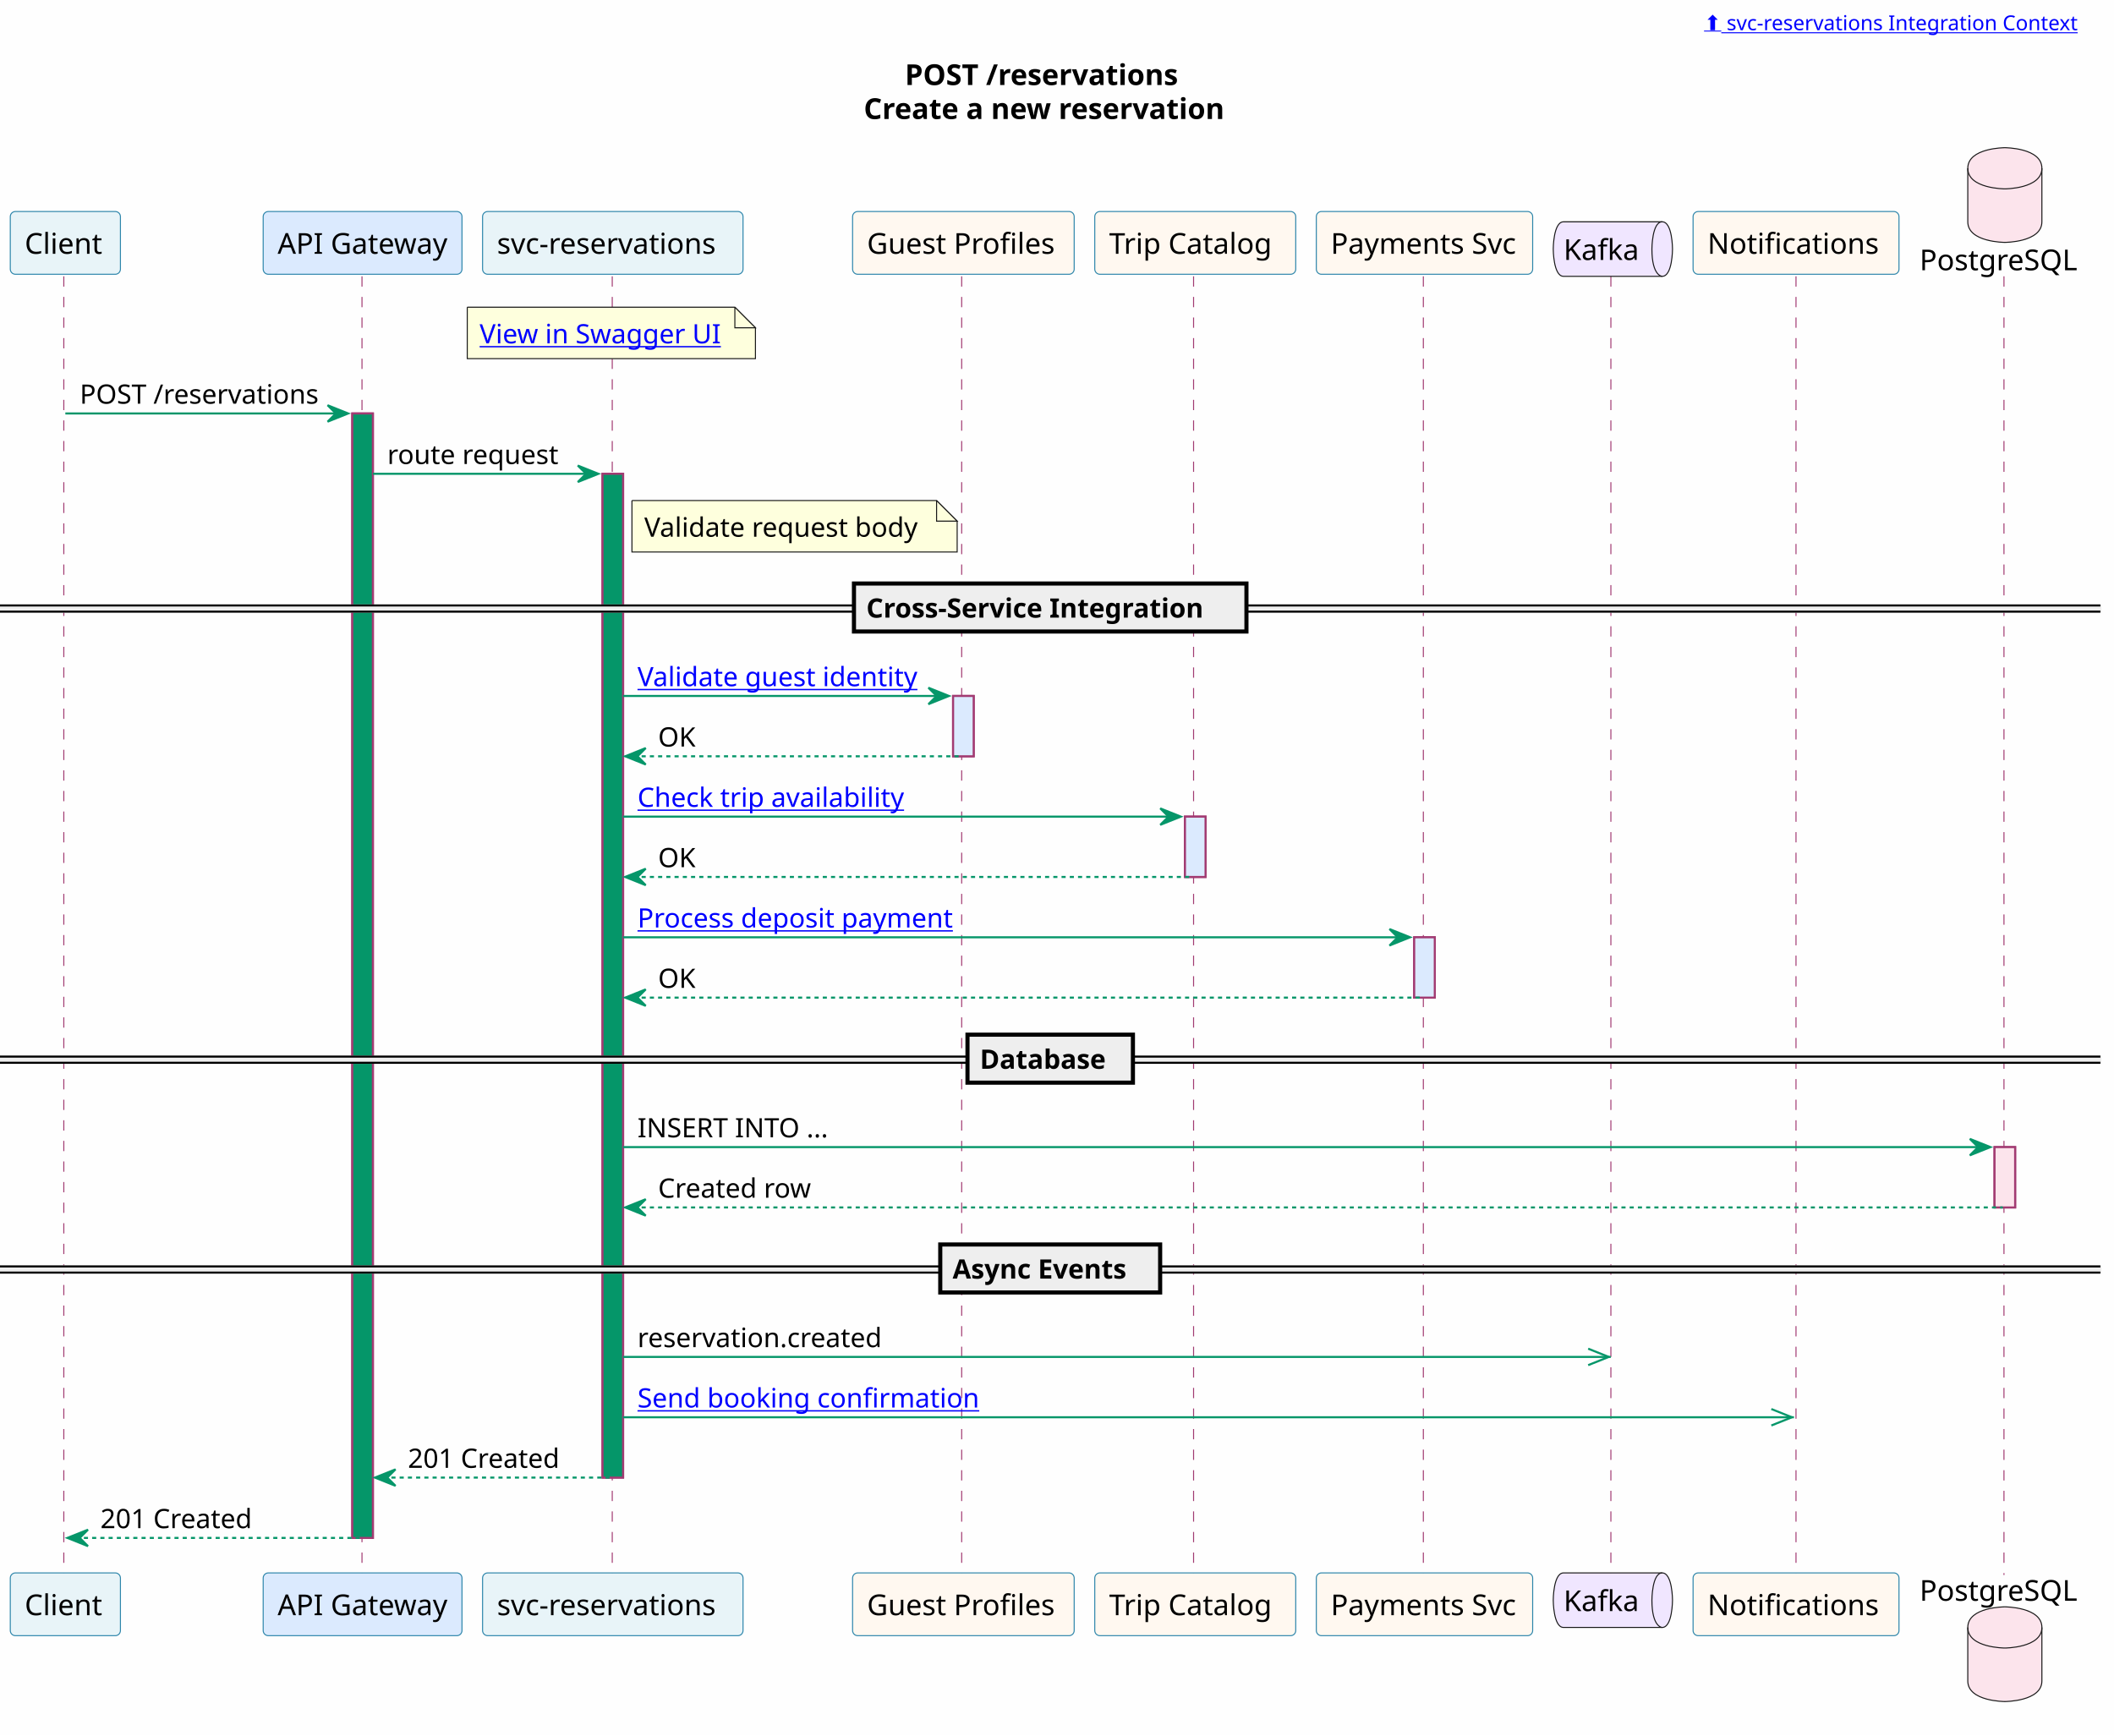
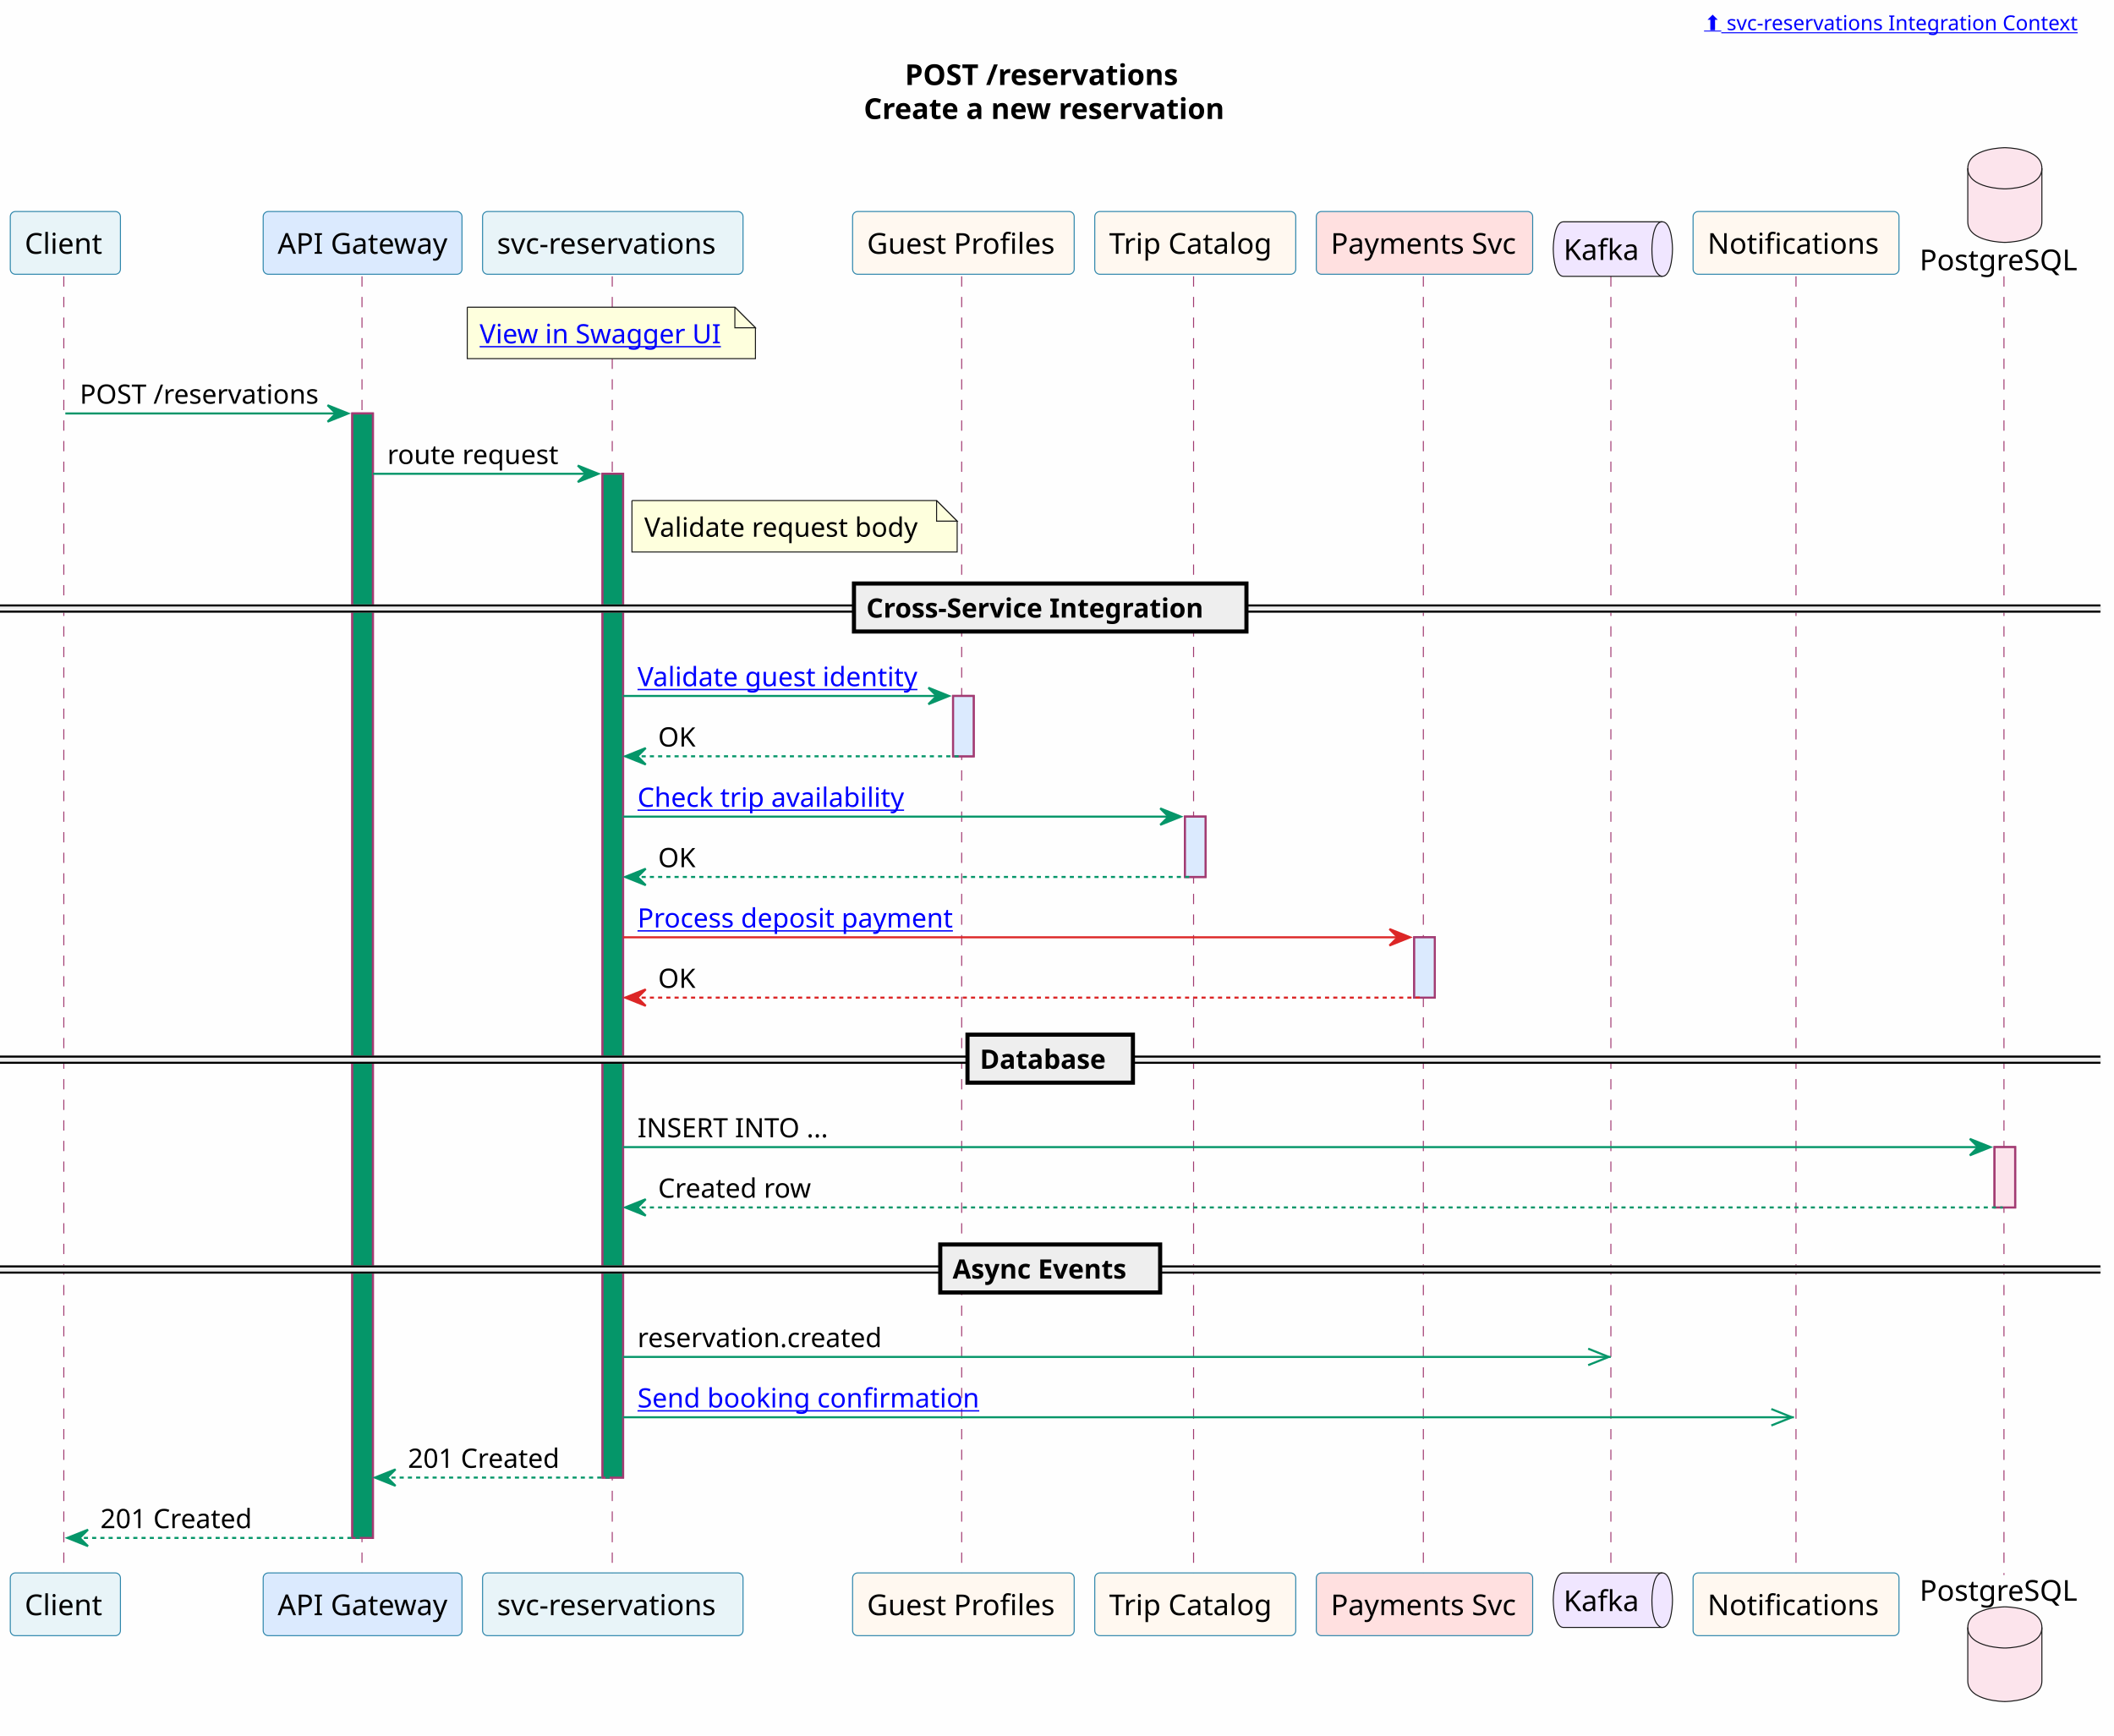
<svg xmlns="http://www.w3.org/2000/svg" xmlns:xlink="http://www.w3.org/1999/xlink" contentStyleType="text/css" data-diagram-type="SEQUENCE" height="843px" preserveAspectRatio="none" style="width:1027px;height:843px;background:#FEFEFE;" version="1.1" viewBox="0 0 1027 843" width="1027px" zoomAndPan="magnify">
  <defs />
  <g>
    <rect fill="#FEFEFE" height="843" style="stroke:none;stroke-width:1;" width="1027" x="0" y="0" />
    <text fill="#000000" font-family="Segoe UI" font-size="14" font-weight="bold" lengthAdjust="spacing" textLength="140.164" x="439.615" y="41.312">POST /reservations</text>
    <text fill="#000000" font-family="Segoe UI" font-size="14" font-weight="bold" lengthAdjust="spacing" textLength="180.148" x="419.623" y="57.801">Create a new reservation</text>
    <g>
      <rect fill="#059669" height="546.279" style="stroke:#A23B72;stroke-width:1;" width="10" x="171.148" y="200.863" />
    </g>
    <g>
      <rect fill="#059669" height="487.658" style="stroke:#A23B72;stroke-width:1;" width="10" x="292.704" y="230.174" />
    </g>
    <g>
      <rect fill="#DBEAFE" height="29.311" style="stroke:#A23B72;stroke-width:1;" width="10" x="463.022" y="338.106" />
    </g>
    <g>
      <rect fill="#DBEAFE" height="29.311" style="stroke:#A23B72;stroke-width:1;" width="10" x="575.664" y="396.727" />
    </g>
    <g>
      <rect fill="#DBEAFE" height="29.311" style="stroke:#A23B72;stroke-width:1;" width="10" x="687.03" y="455.348" />
    </g>
    <g>
      <rect fill="#FCE4EC" height="29.311" style="stroke:#A23B72;stroke-width:1;" width="10" x="968.969" y="557.279" />
    </g>
    <g>
      <rect fill="#000000" fill-opacity="0" height="630.9" width="8" x="27.752" y="134.242" />
      <line style="stroke:#A23B72;stroke-width:0.5;stroke-dasharray:5,5;" x1="31" x2="31" y1="134.242" y2="765.143" />
    </g>
    <g>
      <rect fill="#000000" fill-opacity="0" height="630.9" width="8" x="172.148" y="134.242" />
      <line style="stroke:#A23B72;stroke-width:0.5;stroke-dasharray:5,5;" x1="175.859" x2="175.859" y1="134.242" y2="765.143" />
    </g>
    <g>
      <rect fill="#000000" fill-opacity="0" height="630.9" width="8" x="293.704" y="134.242" />
      <line style="stroke:#A23B72;stroke-width:0.5;stroke-dasharray:5,5;" x1="297.438" x2="297.438" y1="134.242" y2="765.143" />
    </g>
    <g>
      <rect fill="#000000" fill-opacity="0" height="630.9" width="8" x="464.022" y="134.242" />
      <line style="stroke:#A23B72;stroke-width:0.5;stroke-dasharray:5,5;" x1="467.196" x2="467.196" y1="134.242" y2="765.143" />
    </g>
    <g>
      <rect fill="#000000" fill-opacity="0" height="630.9" width="8" x="576.664" y="134.242" />
      <line style="stroke:#A23B72;stroke-width:0.5;stroke-dasharray:5,5;" x1="579.848" x2="579.848" y1="134.242" y2="765.143" />
    </g>
    <g>
      <rect fill="#000000" fill-opacity="0" height="630.9" width="8" x="688.03" y="134.242" />
      <line style="stroke:#A23B72;stroke-width:0.5;stroke-dasharray:5,5;" x1="691.479" x2="691.479" y1="134.242" y2="765.143" />
    </g>
    <g>
      <rect fill="#000000" fill-opacity="0" height="630.9" width="8" x="779.548" y="134.242" />
      <line style="stroke:#A23B72;stroke-width:0.5;stroke-dasharray:5,5;" x1="782.582" x2="782.582" y1="134.242" y2="765.143" />
    </g>
    <g>
      <rect fill="#000000" fill-opacity="0" height="630.9" width="8" x="868.529" y="134.242" />
      <line style="stroke:#A23B72;stroke-width:0.5;stroke-dasharray:5,5;" x1="872.514" x2="872.514" y1="134.242" y2="765.143" />
    </g>
    <g>
      <rect fill="#000000" fill-opacity="0" height="630.9" width="8" x="969.969" y="134.242" />
      <line style="stroke:#A23B72;stroke-width:0.5;stroke-dasharray:5,5;" x1="973.544" x2="973.544" y1="134.242" y2="765.143" />
    </g>
    <g class="participant participant-head" data-participant="Client">
      <a href="/applications/" target="_top" title="/applications/" xlink:actuate="onRequest" xlink:href="/applications/" xlink:show="new" xlink:title="/applications/" xlink:type="simple">
        <rect fill="#E8F4F8" height="30.488" rx="2.5" ry="2.5" style="stroke:#2E86AB;stroke-width:0.5;" width="53.505" x="5" y="102.754" />
        <text fill="#000000" font-family="Segoe UI" font-size="14" lengthAdjust="spacing" textLength="39.505" x="12" y="123.289">Client</text>
      </a>
    </g>
    <g class="participant participant-tail" data-participant="Client">
      <a href="/applications/" target="_top" title="/applications/" xlink:actuate="onRequest" xlink:href="/applications/" xlink:show="new" xlink:title="/applications/" xlink:type="simple">
        <rect fill="#E8F4F8" height="30.488" rx="2.5" ry="2.5" style="stroke:#2E86AB;stroke-width:0.5;" width="53.505" x="5" y="764.143" />
        <text fill="#000000" font-family="Segoe UI" font-size="14" lengthAdjust="spacing" textLength="39.505" x="12" y="784.678">Client</text>
      </a>
    </g>
    <g class="participant participant-head" data-participant="GW">
      <rect fill="#DBEAFE" height="30.488" rx="2.5" ry="2.5" style="stroke:#2E86AB;stroke-width:0.5;" width="96.578" x="127.859" y="102.754" />
      <text fill="#000000" font-family="Segoe UI" font-size="14" lengthAdjust="spacing" textLength="82.578" x="134.859" y="123.289">API Gateway</text>
    </g>
    <g class="participant participant-tail" data-participant="GW">
      <rect fill="#DBEAFE" height="30.488" rx="2.5" ry="2.5" style="stroke:#2E86AB;stroke-width:0.5;" width="96.578" x="127.859" y="764.143" />
      <text fill="#000000" font-family="Segoe UI" font-size="14" lengthAdjust="spacing" textLength="82.578" x="134.859" y="784.678">API Gateway</text>
    </g>
    <g class="participant participant-head" data-participant="Svc">
      <a href="/microservices/svc-reservations/" target="_top" title="/microservices/svc-reservations/" xlink:actuate="onRequest" xlink:href="/microservices/svc-reservations/" xlink:show="new" xlink:title="/microservices/svc-reservations/" xlink:type="simple">
        <rect fill="#E8F4F8" height="30.488" rx="2.5" ry="2.5" style="stroke:#2E86AB;stroke-width:0.5;" width="126.533" x="234.438" y="102.754" />
        <text fill="#000000" font-family="Segoe UI" font-size="14" lengthAdjust="spacing" textLength="112.533" x="241.438" y="123.289">svc-reservations</text>
      </a>
    </g>
    <g class="participant participant-tail" data-participant="Svc">
      <a href="/microservices/svc-reservations/" target="_top" title="/microservices/svc-reservations/" xlink:actuate="onRequest" xlink:href="/microservices/svc-reservations/" xlink:show="new" xlink:title="/microservices/svc-reservations/" xlink:type="simple">
        <rect fill="#E8F4F8" height="30.488" rx="2.5" ry="2.5" style="stroke:#2E86AB;stroke-width:0.5;" width="126.533" x="234.438" y="764.143" />
        <text fill="#000000" font-family="Segoe UI" font-size="14" lengthAdjust="spacing" textLength="112.533" x="241.438" y="784.678">svc-reservations</text>
      </a>
    </g>
    <g class="participant participant-head" data-participant="GP">
      <a href="/microservices/svc-guest-profiles/" target="_top" title="/microservices/svc-guest-profiles/" xlink:actuate="onRequest" xlink:href="/microservices/svc-guest-profiles/" xlink:show="new" xlink:title="/microservices/svc-guest-profiles/" xlink:type="simple">
        <rect fill="#FFF8F0" height="30.488" rx="2.5" ry="2.5" style="stroke:#2E86AB;stroke-width:0.5;" width="107.652" x="414.196" y="102.754" />
        <text fill="#000000" font-family="Segoe UI" font-size="14" lengthAdjust="spacing" textLength="93.652" x="421.196" y="123.289">Guest Profiles</text>
      </a>
    </g>
    <g class="participant participant-tail" data-participant="GP">
      <a href="/microservices/svc-guest-profiles/" target="_top" title="/microservices/svc-guest-profiles/" xlink:actuate="onRequest" xlink:href="/microservices/svc-guest-profiles/" xlink:show="new" xlink:title="/microservices/svc-guest-profiles/" xlink:type="simple">
        <rect fill="#FFF8F0" height="30.488" rx="2.5" ry="2.5" style="stroke:#2E86AB;stroke-width:0.5;" width="107.652" x="414.196" y="764.143" />
        <text fill="#000000" font-family="Segoe UI" font-size="14" lengthAdjust="spacing" textLength="93.652" x="421.196" y="784.678">Guest Profiles</text>
      </a>
    </g>
    <g class="participant participant-head" data-participant="TC">
      <a href="/microservices/svc-trip-catalog/" target="_top" title="/microservices/svc-trip-catalog/" xlink:actuate="onRequest" xlink:href="/microservices/svc-trip-catalog/" xlink:show="new" xlink:title="/microservices/svc-trip-catalog/" xlink:type="simple">
        <rect fill="#FFF8F0" height="30.488" rx="2.5" ry="2.5" style="stroke:#2E86AB;stroke-width:0.5;" width="97.631" x="531.848" y="102.754" />
        <text fill="#000000" font-family="Segoe UI" font-size="14" lengthAdjust="spacing" textLength="83.631" x="538.848" y="123.289">Trip Catalog</text>
      </a>
    </g>
    <g class="participant participant-tail" data-participant="TC">
      <a href="/microservices/svc-trip-catalog/" target="_top" title="/microservices/svc-trip-catalog/" xlink:actuate="onRequest" xlink:href="/microservices/svc-trip-catalog/" xlink:show="new" xlink:title="/microservices/svc-trip-catalog/" xlink:type="simple">
        <rect fill="#FFF8F0" height="30.488" rx="2.5" ry="2.5" style="stroke:#2E86AB;stroke-width:0.5;" width="97.631" x="531.848" y="764.143" />
        <text fill="#000000" font-family="Segoe UI" font-size="14" lengthAdjust="spacing" textLength="83.631" x="538.848" y="784.678">Trip Catalog</text>
      </a>
    </g>
    <g class="participant participant-head" data-participant="Pay">
      <a href="/microservices/svc-payments/" target="_top" title="/microservices/svc-payments/" xlink:actuate="onRequest" xlink:href="/microservices/svc-payments/" xlink:show="new" xlink:title="/microservices/svc-payments/" xlink:type="simple">
-         <rect fill="#FFF8F0" height="30.488" rx="2.5" ry="2.5" style="stroke:#2E86AB;stroke-width:0.5;" width="105.103" x="639.479" y="102.754" />
+         <rect fill="#FFE0E0" height="30.488" rx="2.5" ry="2.5" style="stroke:#2E86AB;stroke-width:0.5;" width="105.103" x="639.479" y="102.754" />
        <text fill="#000000" font-family="Segoe UI" font-size="14" lengthAdjust="spacing" textLength="91.103" x="646.479" y="123.289">Payments Svc</text>
      </a>
    </g>
    <g class="participant participant-tail" data-participant="Pay">
      <a href="/microservices/svc-payments/" target="_top" title="/microservices/svc-payments/" xlink:actuate="onRequest" xlink:href="/microservices/svc-payments/" xlink:show="new" xlink:title="/microservices/svc-payments/" xlink:type="simple">
-         <rect fill="#FFF8F0" height="30.488" rx="2.5" ry="2.5" style="stroke:#2E86AB;stroke-width:0.5;" width="105.103" x="639.479" y="764.143" />
+         <rect fill="#FFE0E0" height="30.488" rx="2.5" ry="2.5" style="stroke:#2E86AB;stroke-width:0.5;" width="105.103" x="639.479" y="764.143" />
        <text fill="#000000" font-family="Segoe UI" font-size="14" lengthAdjust="spacing" textLength="91.103" x="646.479" y="784.678">Payments Svc</text>
      </a>
    </g>
    <g class="participant participant-head" data-participant="Kafka">
      <path d="M759.582,107.754 L807.514,107.754 C812.514,107.754 812.514,120.998 812.514,120.998 C812.514,120.998 812.514,134.242 807.514,134.242 L759.582,134.242 C754.582,134.242 754.582,120.998 754.582,120.998 C754.582,120.998 754.582,107.754 759.582,107.754" fill="#F0E6FF" style="stroke:#181818;stroke-width:0.5;" />
      <path d="M807.514,107.754 C802.514,107.754 802.514,120.998 802.514,120.998 C802.514,134.242 807.514,134.242 807.514,134.242" fill="none" style="stroke:#181818;stroke-width:0.5;" />
      <text fill="#000000" font-family="Segoe UI" font-size="14" lengthAdjust="spacing" textLength="37.933" x="759.582" y="126.289">Kafka</text>
    </g>
    <g class="participant participant-tail" data-participant="Kafka">
      <path d="M759.582,764.143 L807.514,764.143 C812.514,764.143 812.514,777.387 812.514,777.387 C812.514,777.387 812.514,790.631 807.514,790.631 L759.582,790.631 C754.582,790.631 754.582,777.387 754.582,777.387 C754.582,777.387 754.582,764.143 759.582,764.143" fill="#F0E6FF" style="stroke:#181818;stroke-width:0.5;" />
      <path d="M807.514,764.143 C802.514,764.143 802.514,777.387 802.514,777.387 C802.514,790.631 807.514,790.631 807.514,790.631" fill="none" style="stroke:#181818;stroke-width:0.5;" />
      <text fill="#000000" font-family="Segoe UI" font-size="14" lengthAdjust="spacing" textLength="37.933" x="759.582" y="782.678">Kafka</text>
    </g>
    <g class="participant participant-head" data-participant="Ntfy">
      <a href="/microservices/svc-notifications/" target="_top" title="/microservices/svc-notifications/" xlink:actuate="onRequest" xlink:href="/microservices/svc-notifications/" xlink:show="new" xlink:title="/microservices/svc-notifications/" xlink:type="simple">
        <rect fill="#FFF8F0" height="30.488" rx="2.5" ry="2.5" style="stroke:#2E86AB;stroke-width:0.5;" width="100.03" x="822.514" y="102.754" />
        <text fill="#000000" font-family="Segoe UI" font-size="14" lengthAdjust="spacing" textLength="86.03" x="829.514" y="123.289">Notifications</text>
      </a>
    </g>
    <g class="participant participant-tail" data-participant="Ntfy">
      <a href="/microservices/svc-notifications/" target="_top" title="/microservices/svc-notifications/" xlink:actuate="onRequest" xlink:href="/microservices/svc-notifications/" xlink:show="new" xlink:title="/microservices/svc-notifications/" xlink:type="simple">
        <rect fill="#FFF8F0" height="30.488" rx="2.5" ry="2.5" style="stroke:#2E86AB;stroke-width:0.5;" width="100.03" x="822.514" y="764.143" />
        <text fill="#000000" font-family="Segoe UI" font-size="14" lengthAdjust="spacing" textLength="86.03" x="829.514" y="784.678">Notifications</text>
      </a>
    </g>
    <g class="participant participant-head" data-participant="DB">
      <text fill="#000000" font-family="Segoe UI" font-size="14" lengthAdjust="spacing" textLength="76.85" x="932.544" y="131.289">PostgreSQL</text>
      <path d="M955.969,81.754 C955.969,71.754 973.969,71.754 973.969,71.754 C973.969,71.754 991.969,71.754 991.969,81.754 L991.969,107.754 C991.969,117.754 973.969,117.754 973.969,117.754 C973.969,117.754 955.969,117.754 955.969,107.754 L955.969,81.754" fill="#FCE4EC" style="stroke:#181818;stroke-width:0.5;" />
      <path d="M955.969,81.754 C955.969,91.754 973.969,91.754 973.969,91.754 C973.969,91.754 991.969,91.754 991.969,81.754" fill="none" style="stroke:#181818;stroke-width:0.5;" />
    </g>
    <g class="participant participant-tail" data-participant="DB">
      <text fill="#000000" font-family="Segoe UI" font-size="14" lengthAdjust="spacing" textLength="76.85" x="932.544" y="777.678">PostgreSQL</text>
      <path d="M955.969,790.631 C955.969,780.631 973.969,780.631 973.969,780.631 C973.969,780.631 991.969,780.631 991.969,790.631 L991.969,816.631 C991.969,826.631 973.969,826.631 973.969,826.631 C973.969,826.631 955.969,826.631 955.969,816.631 L955.969,790.631" fill="#FCE4EC" style="stroke:#181818;stroke-width:0.5;" />
      <path d="M955.969,790.631 C955.969,800.631 973.969,800.631 973.969,800.631 C973.969,800.631 991.969,800.631 991.969,790.631" fill="none" style="stroke:#181818;stroke-width:0.5;" />
    </g>
    <g>
      <rect fill="#059669" height="546.279" style="stroke:#A23B72;stroke-width:1;" width="10" x="171.148" y="200.863" />
    </g>
    <g>
      <rect fill="#059669" height="487.658" style="stroke:#A23B72;stroke-width:1;" width="10" x="292.704" y="230.174" />
    </g>
    <g>
      <rect fill="#DBEAFE" height="29.311" style="stroke:#A23B72;stroke-width:1;" width="10" x="463.022" y="338.106" />
    </g>
    <g>
      <rect fill="#DBEAFE" height="29.311" style="stroke:#A23B72;stroke-width:1;" width="10" x="575.664" y="396.727" />
    </g>
    <g>
      <rect fill="#DBEAFE" height="29.311" style="stroke:#A23B72;stroke-width:1;" width="10" x="687.03" y="455.348" />
    </g>
    <g>
      <rect fill="#FCE4EC" height="29.311" style="stroke:#A23B72;stroke-width:1;" width="10" x="968.969" y="557.279" />
    </g>
    <path d="M227,149.242 L227,174.242 L367,174.242 L367,159.242 L357,149.242 L227,149.242" fill="#FEFFDD" style="stroke:#181818;stroke-width:0.5;" />
    <path d="M357,149.242 L357,159.242 L367,159.242 L357,149.242" fill="#FEFFDD" style="stroke:#181818;stroke-width:0.5;" />
    <a href="/services/api/svc-reservations.html#/Reservations/createReservation" target="_top" title="/services/api/svc-reservations.html#/Reservations/createReservation" xlink:actuate="onRequest" xlink:href="/services/api/svc-reservations.html#/Reservations/createReservation" xlink:show="new" xlink:title="/services/api/svc-reservations.html#/Reservations/createReservation" xlink:type="simple">
      <text fill="#0000FF" font-family="Segoe UI" font-size="13" lengthAdjust="spacing" text-decoration="underline" textLength="119.406" x="233" y="166.81">View in Swagger UI</text>
    </a>
    <g class="message" data-participant-1="Client" data-participant-2="GW">
      <polygon fill="#059669" points="159.148,196.863,169.148,200.863,159.148,204.863,163.148,200.863" style="stroke:#059669;stroke-width:1;" />
      <line style="stroke:#059669;stroke-width:1;" x1="31.752" x2="165.148" y1="200.863" y2="200.863" />
      <text fill="#000000" font-family="Segoe UI" font-size="13" lengthAdjust="spacing" textLength="120.396" x="38.752" y="196.121">POST /reservations</text>
    </g>
    <g class="message" data-participant-1="GW" data-participant-2="Svc">
      <polygon fill="#059669" points="280.704,226.174,290.704,230.174,280.704,234.174,284.704,230.174" style="stroke:#059669;stroke-width:1;" />
      <line style="stroke:#059669;stroke-width:1;" x1="181.148" x2="286.704" y1="230.174" y2="230.174" />
      <text fill="#000000" font-family="Segoe UI" font-size="13" lengthAdjust="spacing" textLength="85.135" x="188.148" y="225.432">route request</text>
    </g>
    <path d="M307,243.174 L307,268.174 L465,268.174 L465,253.174 L455,243.174 L307,243.174" fill="#FEFFDD" style="stroke:#181818;stroke-width:0.5;" />
    <path d="M455,243.174 L455,253.174 L465,253.174 L455,243.174" fill="#FEFFDD" style="stroke:#181818;stroke-width:0.5;" />
    <text fill="#000000" font-family="Segoe UI" font-size="13" lengthAdjust="spacing" textLength="137.573" x="313" y="260.742">Validate request body</text>
    <rect fill="#EEEEEE" height="3" style="stroke:#EEEEEE;stroke-width:1;" width="1020.394" x="0" y="294.14" />
    <line style="stroke:#000000;stroke-width:1;" x1="0" x2="1020.394" y1="294.14" y2="294.14" />
    <line style="stroke:#000000;stroke-width:1;" x1="0" x2="1020.394" y1="297.14" y2="297.14" />
    <rect fill="#EEEEEE" height="23.311" style="stroke:#000000;stroke-width:2;" width="190.674" x="414.86" y="283.484" />
    <text fill="#000000" font-family="Segoe UI" font-size="13" font-weight="bold" lengthAdjust="spacing" textLength="172.39" x="420.86" y="300.053">Cross-Service Integration</text>
    <g class="message" data-participant-1="Svc" data-participant-2="GP">
      <polygon fill="#059669" points="451.022,334.106,461.022,338.106,451.022,342.106,455.022,338.106" style="stroke:#059669;stroke-width:1;" />
      <line style="stroke:#059669;stroke-width:1;" x1="302.704" x2="457.022" y1="338.106" y2="338.106" />
      <a href="/microservices/svc-guest-profiles/#get-guestsguest_id-get-guest-profile" target="_top" title="/microservices/svc-guest-profiles/#get-guestsguest_id-get-guest-profile" xlink:actuate="onRequest" xlink:href="/microservices/svc-guest-profiles/#get-guestsguest_id-get-guest-profile" xlink:show="new" xlink:title="/microservices/svc-guest-profiles/#get-guestsguest_id-get-guest-profile" xlink:type="simple">
        <text fill="#0000FF" font-family="Segoe UI" font-size="13" lengthAdjust="spacing" text-decoration="underline" textLength="141.318" x="309.704" y="333.363">Validate guest identity</text>
      </a>
    </g>
    <g class="message" data-participant-1="GP" data-participant-2="Svc">
      <polygon fill="#059669" points="313.704,363.416,303.704,367.416,313.704,371.416,309.704,367.416" style="stroke:#059669;stroke-width:1;" />
      <line style="stroke:#059669;stroke-width:1;stroke-dasharray:2,2;" x1="307.704" x2="467.022" y1="367.416" y2="367.416" />
      <text fill="#000000" font-family="Segoe UI" font-size="13" lengthAdjust="spacing" textLength="18.586" x="319.704" y="362.674">OK</text>
    </g>
    <g class="message" data-participant-1="Svc" data-participant-2="TC">
      <polygon fill="#059669" points="563.664,392.727,573.664,396.727,563.664,400.727,567.664,396.727" style="stroke:#059669;stroke-width:1;" />
      <line style="stroke:#059669;stroke-width:1;" x1="302.704" x2="569.664" y1="396.727" y2="396.727" />
      <a href="/microservices/svc-trip-catalog/#get-tripstrip_id-get-trip-details" target="_top" title="/microservices/svc-trip-catalog/#get-tripstrip_id-get-trip-details" xlink:actuate="onRequest" xlink:href="/microservices/svc-trip-catalog/#get-tripstrip_id-get-trip-details" xlink:show="new" xlink:title="/microservices/svc-trip-catalog/#get-tripstrip_id-get-trip-details" xlink:type="simple">
        <text fill="#0000FF" font-family="Segoe UI" font-size="13" lengthAdjust="spacing" text-decoration="underline" textLength="135.802" x="309.704" y="391.984">Check trip availability</text>
      </a>
    </g>
    <g class="message" data-participant-1="TC" data-participant-2="Svc">
      <polygon fill="#059669" points="313.704,422.037,303.704,426.037,313.704,430.037,309.704,426.037" style="stroke:#059669;stroke-width:1;" />
      <line style="stroke:#059669;stroke-width:1;stroke-dasharray:2,2;" x1="307.704" x2="579.664" y1="426.037" y2="426.037" />
      <text fill="#000000" font-family="Segoe UI" font-size="13" lengthAdjust="spacing" textLength="18.586" x="319.704" y="421.295">OK</text>
    </g>
    <g class="message" data-participant-1="Svc" data-participant-2="Pay">
-       <polygon fill="#059669" points="675.03,451.348,685.03,455.348,675.03,459.348,679.03,455.348" style="stroke:#059669;stroke-width:1;" />
-       <line style="stroke:#059669;stroke-width:1;" x1="302.704" x2="681.03" y1="455.348" y2="455.348" />
+       <polygon fill="#DC2626" points="675.03,451.348,685.03,455.348,675.03,459.348,679.03,455.348" style="stroke:#DC2626;stroke-width:1;" />
+       <line style="stroke:#DC2626;stroke-width:1;" x1="302.704" x2="681.03" y1="455.348" y2="455.348" />
      <a href="/microservices/svc-payments/#post-payments-process-a-payment" target="_top" title="/microservices/svc-payments/#post-payments-process-a-payment" xlink:actuate="onRequest" xlink:href="/microservices/svc-payments/#post-payments-process-a-payment" xlink:show="new" xlink:title="/microservices/svc-payments/#post-payments-process-a-payment" xlink:type="simple">
        <text fill="#0000FF" font-family="Segoe UI" font-size="13" lengthAdjust="spacing" text-decoration="underline" textLength="157.174" x="309.704" y="450.606">Process deposit payment</text>
      </a>
    </g>
    <g class="message" data-participant-1="Pay" data-participant-2="Svc">
-       <polygon fill="#059669" points="313.704,480.658,303.704,484.658,313.704,488.658,309.704,484.658" style="stroke:#059669;stroke-width:1;" />
-       <line style="stroke:#059669;stroke-width:1;stroke-dasharray:2,2;" x1="307.704" x2="691.03" y1="484.658" y2="484.658" />
+       <polygon fill="#DC2626" points="313.704,480.658,303.704,484.658,313.704,488.658,309.704,484.658" style="stroke:#DC2626;stroke-width:1;" />
+       <line style="stroke:#DC2626;stroke-width:1;stroke-dasharray:2,2;" x1="307.704" x2="691.03" y1="484.658" y2="484.658" />
      <text fill="#000000" font-family="Segoe UI" font-size="13" lengthAdjust="spacing" textLength="18.586" x="319.704" y="479.916">OK</text>
    </g>
    <rect fill="#EEEEEE" height="3" style="stroke:#EEEEEE;stroke-width:1;" width="1020.394" x="0" y="513.313" />
    <line style="stroke:#000000;stroke-width:1;" x1="0" x2="1020.394" y1="513.313" y2="513.313" />
    <line style="stroke:#000000;stroke-width:1;" x1="0" x2="1020.394" y1="516.313" y2="516.313" />
    <rect fill="#EEEEEE" height="23.311" style="stroke:#000000;stroke-width:2;" width="80.371" x="470.012" y="502.658" />
    <text fill="#000000" font-family="Segoe UI" font-size="13" font-weight="bold" lengthAdjust="spacing" textLength="62.086" x="476.012" y="519.227">Database</text>
    <g class="message" data-participant-1="Svc" data-participant-2="DB">
      <polygon fill="#059669" points="956.969,553.279,966.969,557.279,956.969,561.279,960.969,557.279" style="stroke:#059669;stroke-width:1;" />
      <line style="stroke:#059669;stroke-width:1;" x1="302.704" x2="962.969" y1="557.279" y2="557.279" />
      <text fill="#000000" font-family="Segoe UI" font-size="13" lengthAdjust="spacing" textLength="96.072" x="309.704" y="552.537">INSERT INTO ...</text>
    </g>
    <g class="message" data-participant-1="DB" data-participant-2="Svc">
      <polygon fill="#059669" points="313.704,582.59,303.704,586.59,313.704,590.59,309.704,586.59" style="stroke:#059669;stroke-width:1;" />
      <line style="stroke:#059669;stroke-width:1;stroke-dasharray:2,2;" x1="307.704" x2="972.969" y1="586.59" y2="586.59" />
      <text fill="#000000" font-family="Segoe UI" font-size="13" lengthAdjust="spacing" textLength="76.457" x="319.704" y="581.848">Created row</text>
    </g>
    <rect fill="#EEEEEE" height="3" style="stroke:#EEEEEE;stroke-width:1;" width="1020.394" x="0" y="615.245" />
    <line style="stroke:#000000;stroke-width:1;" x1="0" x2="1020.394" y1="615.245" y2="615.245" />
    <line style="stroke:#000000;stroke-width:1;" x1="0" x2="1020.394" y1="618.245" y2="618.245" />
    <rect fill="#EEEEEE" height="23.311" style="stroke:#000000;stroke-width:2;" width="106.822" x="456.786" y="604.59" />
    <text fill="#000000" font-family="Segoe UI" font-size="13" font-weight="bold" lengthAdjust="spacing" textLength="88.537" x="462.786" y="621.158">Async Events</text>
    <g class="message" data-participant-1="Svc" data-participant-2="Kafka">
      <line style="stroke:#059669;stroke-width:1;" x1="781.548" x2="771.548" y1="659.211" y2="655.211" />
      <line style="stroke:#059669;stroke-width:1;" x1="781.548" x2="771.548" y1="659.211" y2="663.211" />
      <line style="stroke:#059669;stroke-width:1;" x1="302.704" x2="782.548" y1="659.211" y2="659.211" />
      <text fill="#000000" font-family="Segoe UI" font-size="13" lengthAdjust="spacing" textLength="121.132" x="309.704" y="654.469">reservation.created</text>
    </g>
    <g class="message" data-participant-1="Svc" data-participant-2="Ntfy">
      <line style="stroke:#059669;stroke-width:1;" x1="870.529" x2="860.529" y1="688.521" y2="684.521" />
      <line style="stroke:#059669;stroke-width:1;" x1="870.529" x2="860.529" y1="688.521" y2="692.521" />
      <line style="stroke:#059669;stroke-width:1;" x1="302.704" x2="871.529" y1="688.521" y2="688.521" />
      <a href="/microservices/svc-notifications/#post-notifications-send-a-notification" target="_top" title="/microservices/svc-notifications/#post-notifications-send-a-notification" xlink:actuate="onRequest" xlink:href="/microservices/svc-notifications/#post-notifications-send-a-notification" xlink:show="new" xlink:title="/microservices/svc-notifications/#post-notifications-send-a-notification" xlink:type="simple">
        <text fill="#0000FF" font-family="Segoe UI" font-size="13" lengthAdjust="spacing" text-decoration="underline" textLength="170.961" x="309.704" y="683.779">Send booking confirmation</text>
      </a>
    </g>
    <g class="message" data-participant-1="Svc" data-participant-2="GW">
      <polygon fill="#059669" points="192.148,713.832,182.148,717.832,192.148,721.832,188.148,717.832" style="stroke:#059669;stroke-width:1;" />
      <line style="stroke:#059669;stroke-width:1;stroke-dasharray:2,2;" x1="186.148" x2="296.704" y1="717.832" y2="717.832" />
      <text fill="#000000" font-family="Segoe UI" font-size="13" lengthAdjust="spacing" textLength="77.797" x="198.148" y="713.09">201 Created</text>
    </g>
    <g class="message" data-participant-1="GW" data-participant-2="Client">
      <polygon fill="#059669" points="42.752,743.143,32.752,747.143,42.752,751.143,38.752,747.143" style="stroke:#059669;stroke-width:1;" />
      <line style="stroke:#059669;stroke-width:1;stroke-dasharray:2,2;" x1="36.752" x2="175.148" y1="747.143" y2="747.143" />
      <text fill="#000000" font-family="Segoe UI" font-size="13" lengthAdjust="spacing" textLength="77.797" x="48.752" y="742.4">201 Created</text>
    </g>
    <a href="/microservices/svc-reservations/#integration-context" target="_top" title="/microservices/svc-reservations/#integration-context" xlink:actuate="onRequest" xlink:href="/microservices/svc-reservations/#integration-context" xlink:show="new" xlink:title="/microservices/svc-reservations/#integration-context" xlink:type="simple">
      <text fill="#0000FF" font-family="Segoe UI" font-size="10" lengthAdjust="spacing" text-decoration="underline" textLength="191.553" x="827.841" y="14.668">⬆ svc-reservations Integration Context</text>
    </a>
  </g>
</svg>
